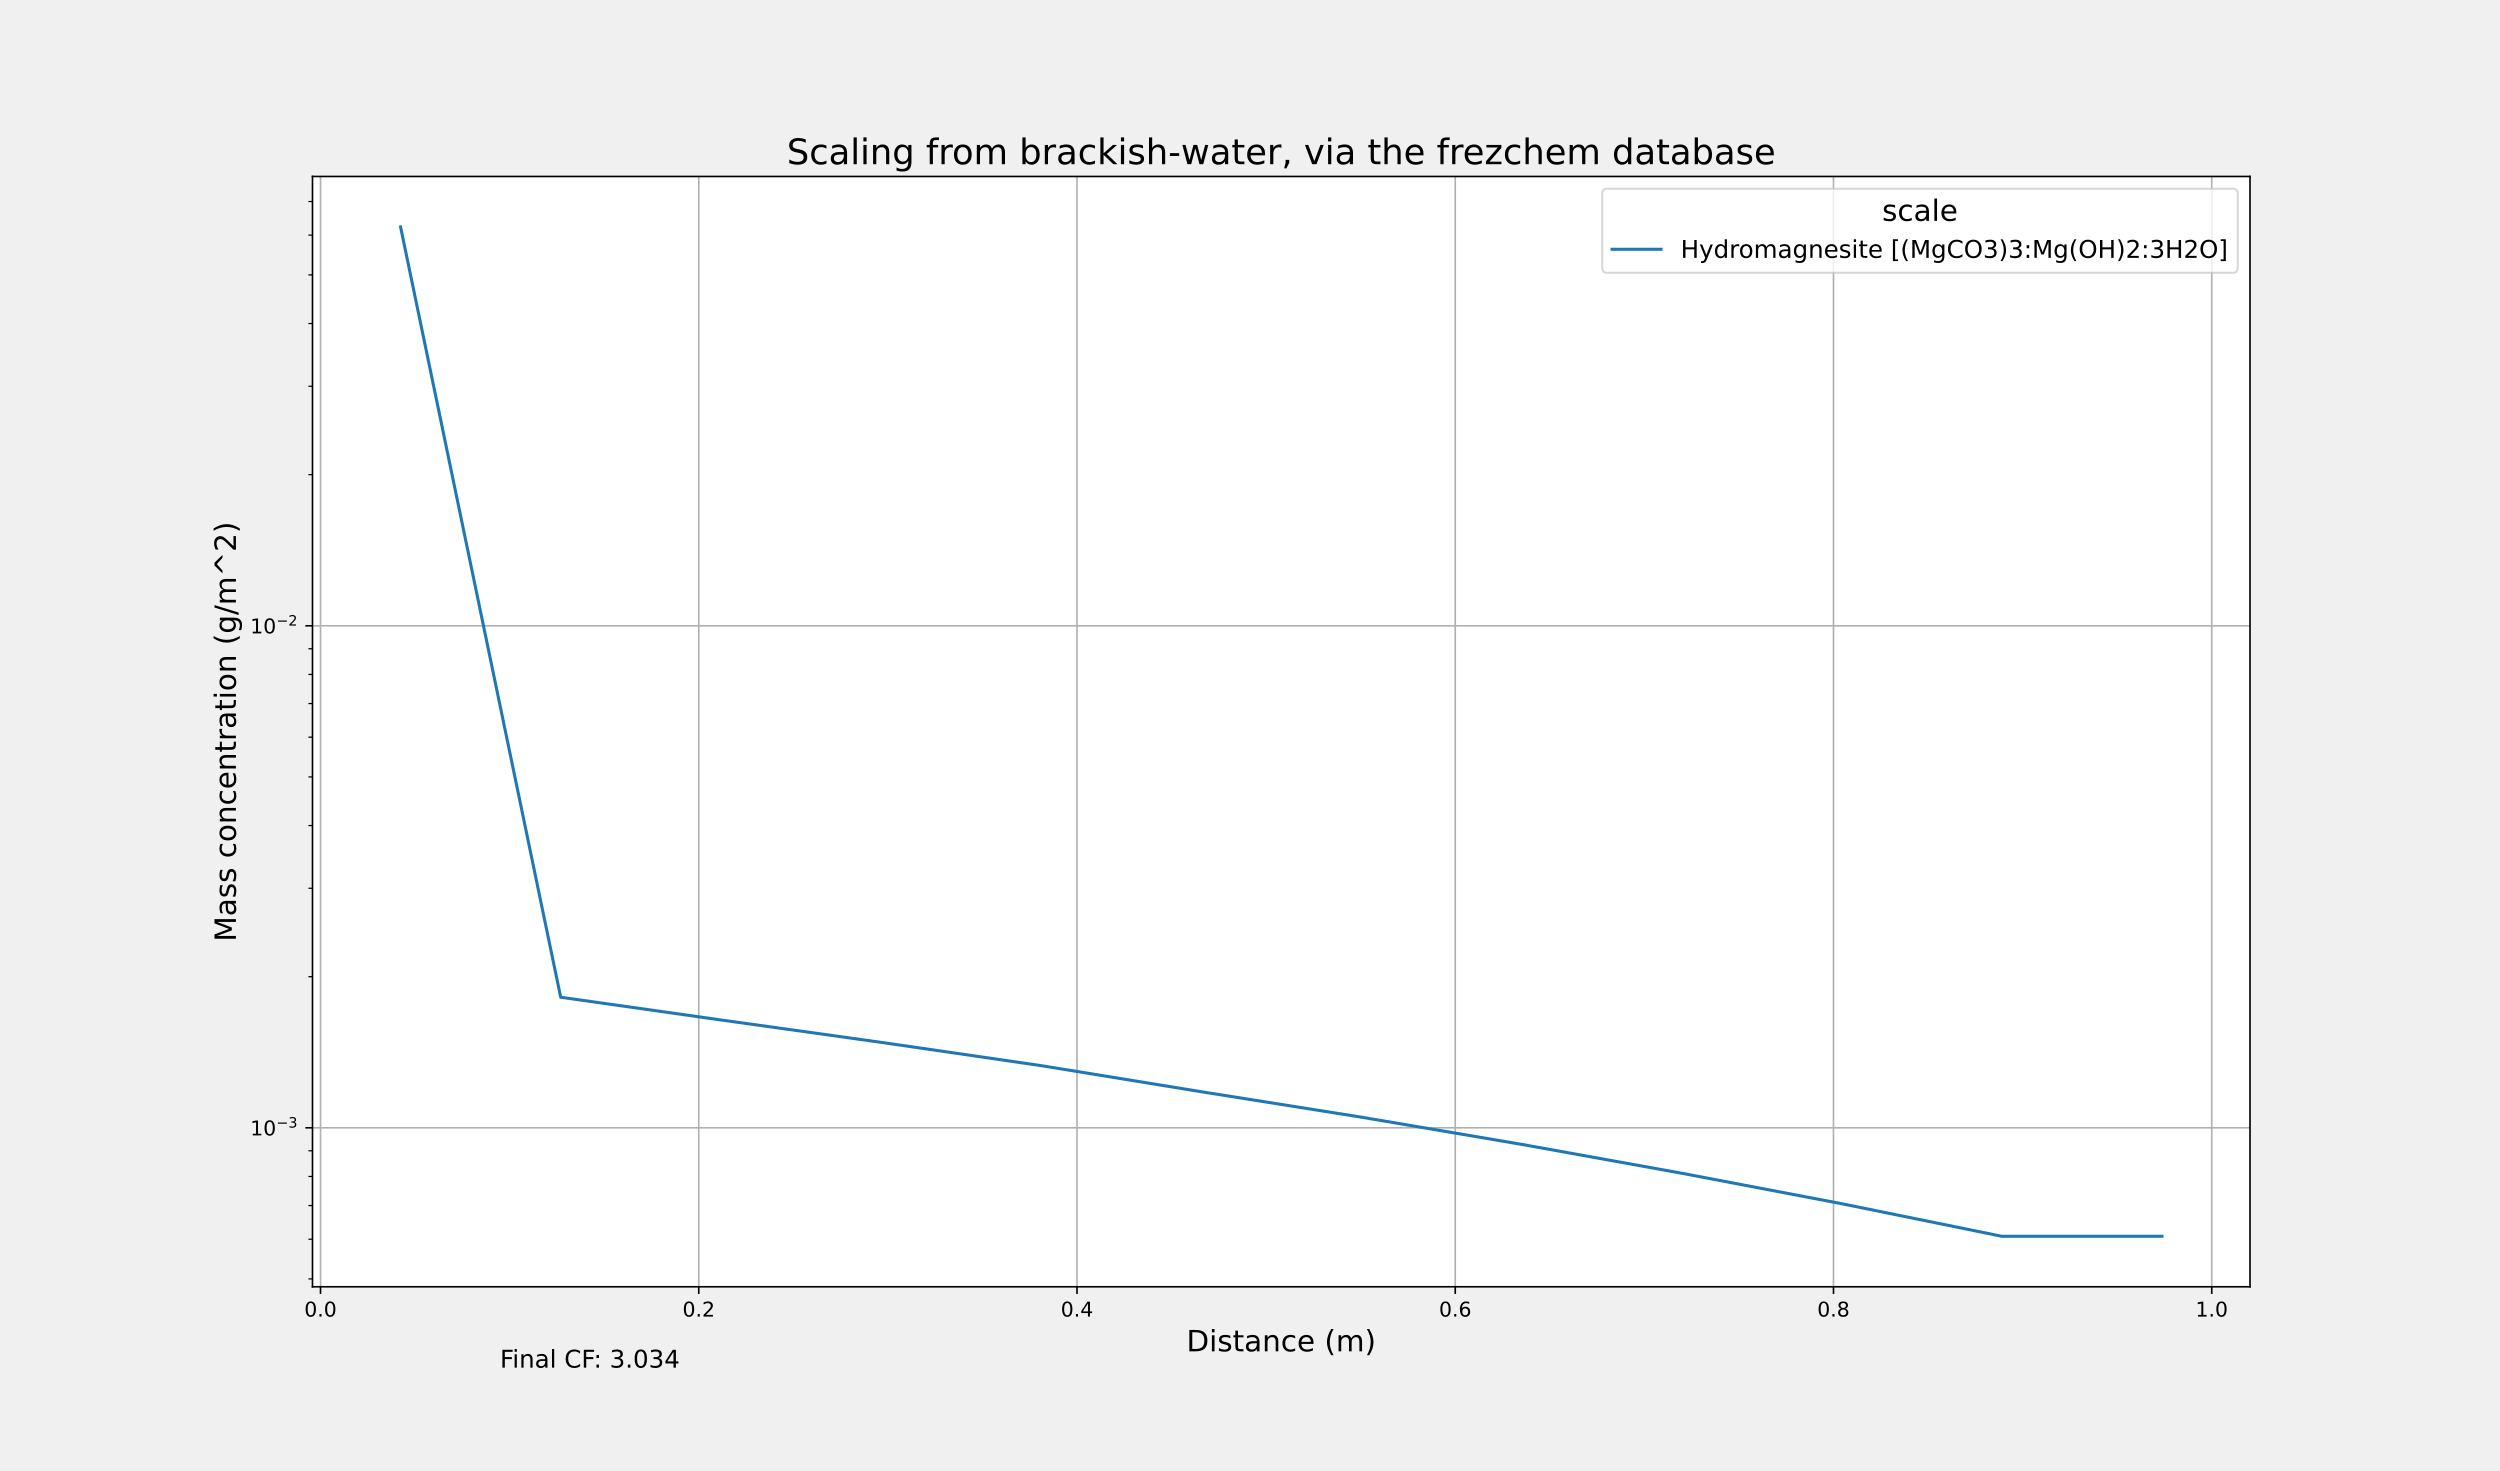
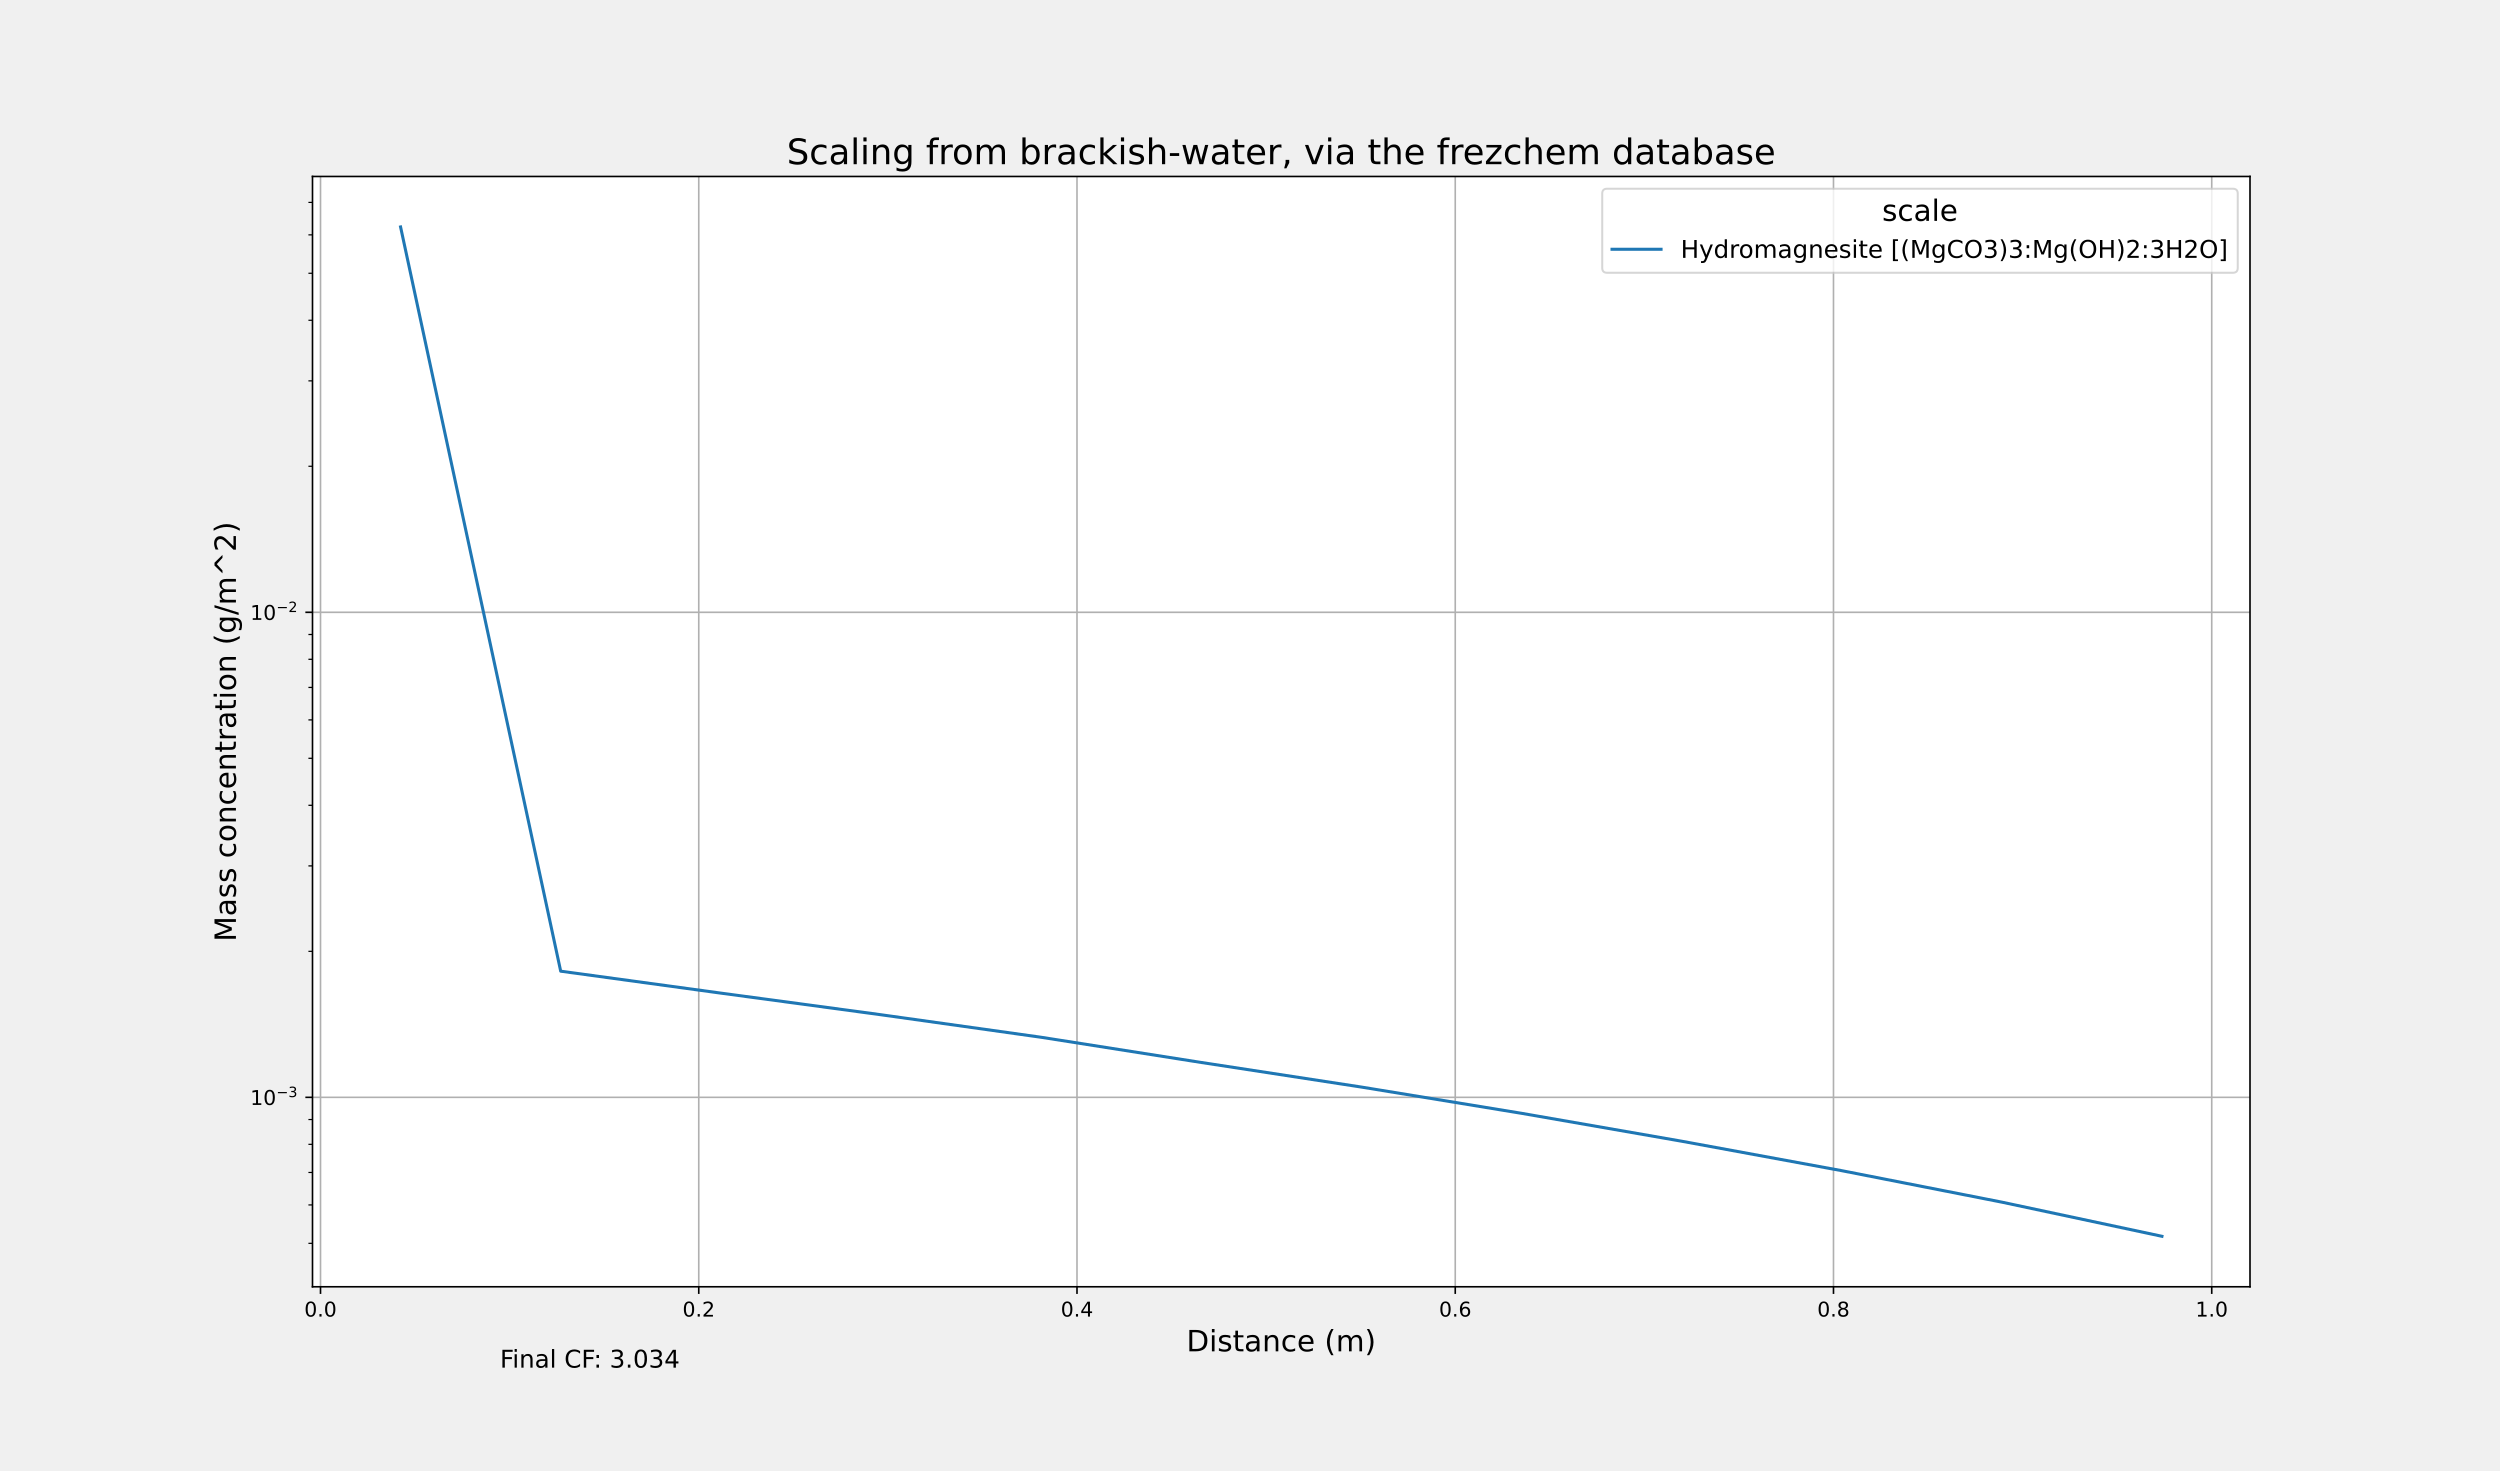
<svg xmlns="http://www.w3.org/2000/svg" xmlns:xlink="http://www.w3.org/1999/xlink" height="720pt" version="1.1" viewBox="0 0 1224 720" width="1224pt">
  <defs>
    <style type="text/css">*{stroke-linecap:butt;stroke-linejoin:round;}</style>
  </defs>
  <g id="figure_1">
    <g id="patch_1">
      <path d="M 0 720  L 1224 720  L 1224 0  L 0 0  z " style="fill:none;" />
    </g>
    <g id="axes_1">
      <g id="patch_2">
        <path d="M 153 630  L 1101.6 630  L 1101.6 86.4  L 153 86.4  z " style="fill:#ffffff;" />
      </g>
      <g id="matplotlib.axis_1">
        <g id="xtick_1">
          <g id="line2d_1">
-             <path clip-path="url(#p177a7ebe9f)" d="M 156.92 630  L 156.92 86.4  " style="fill:none;stroke:#b0b0b0;stroke-linecap:square;stroke-width:0.8;" />
+             <path clip-path="url(#p14df31e4be)" d="M 156.92 630  L 156.92 86.4  " style="fill:none;stroke:#b0b0b0;stroke-linecap:square;stroke-width:0.8;" />
          </g>
          <g id="line2d_2">
            <defs>
-               <path d="M 0 0  L 0 3.5  " id="m05c52db62f" style="stroke:#000000;stroke-width:0.8;" />
+               <path d="M 0 0  L 0 3.5  " id="m7c86298e07" style="stroke:#000000;stroke-width:0.8;" />
            </defs>
            <g>
-               <use style="stroke:#000000;stroke-width:0.8;" x="156.92" xlink:href="#m05c52db62f" y="630" />
+               <use style="stroke:#000000;stroke-width:0.8;" x="156.92" xlink:href="#m7c86298e07" y="630" />
            </g>
          </g>
          <g id="text_1">
            <g transform="translate(148.9683 644.5984)scale(0.1 -0.1)">
              <defs>
                <path d="M 2034 4250  Q 1547 4250 1301 3770  Q 1056 3291 1056 2328  Q 1056 1369 1301 889  Q 1547 409 2034 409  Q 2525 409 2770 889  Q 3016 1369 3016 2328  Q 3016 3291 2770 3770  Q 2525 4250 2034 4250  z M 2034 4750  Q 2819 4750 3233 4129  Q 3647 3509 3647 2328  Q 3647 1150 3233 529  Q 2819 -91 2034 -91  Q 1250 -91 836 529  Q 422 1150 422 2328  Q 422 3509 836 4129  Q 1250 4750 2034 4750  z " id="DejaVuSans-30" transform="scale(0.015625)" />
                <path d="M 684 794  L 1344 794  L 1344 0  L 684 0  L 684 794  z " id="DejaVuSans-2e" transform="scale(0.015625)" />
              </defs>
              <use xlink:href="#DejaVuSans-30" />
              <use x="63.623" xlink:href="#DejaVuSans-2e" />
              <use x="95.41" xlink:href="#DejaVuSans-30" />
            </g>
          </g>
        </g>
        <g id="xtick_2">
          <g id="line2d_3">
-             <path clip-path="url(#p177a7ebe9f)" d="M 342.109 630  L 342.109 86.4  " style="fill:none;stroke:#b0b0b0;stroke-linecap:square;stroke-width:0.8;" />
+             <path clip-path="url(#p14df31e4be)" d="M 342.109 630  L 342.109 86.4  " style="fill:none;stroke:#b0b0b0;stroke-linecap:square;stroke-width:0.8;" />
          </g>
          <g id="line2d_4">
            <g>
-               <use style="stroke:#000000;stroke-width:0.8;" x="342.109" xlink:href="#m05c52db62f" y="630" />
+               <use style="stroke:#000000;stroke-width:0.8;" x="342.109" xlink:href="#m7c86298e07" y="630" />
            </g>
          </g>
          <g id="text_2">
            <g transform="translate(334.1573 644.5984)scale(0.1 -0.1)">
              <defs>
                <path d="M 1228 531  L 3431 531  L 3431 0  L 469 0  L 469 531  Q 828 903 1448 1529  Q 2069 2156 2228 2338  Q 2531 2678 2651 2914  Q 2772 3150 2772 3378  Q 2772 3750 2511 3984  Q 2250 4219 1831 4219  Q 1534 4219 1204 4116  Q 875 4013 500 3803  L 500 4441  Q 881 4594 1212 4672  Q 1544 4750 1819 4750  Q 2544 4750 2975 4387  Q 3406 4025 3406 3419  Q 3406 3131 3298 2873  Q 3191 2616 2906 2266  Q 2828 2175 2409 1742  Q 1991 1309 1228 531  z " id="DejaVuSans-32" transform="scale(0.015625)" />
              </defs>
              <use xlink:href="#DejaVuSans-30" />
              <use x="63.623" xlink:href="#DejaVuSans-2e" />
              <use x="95.41" xlink:href="#DejaVuSans-32" />
            </g>
          </g>
        </g>
        <g id="xtick_3">
          <g id="line2d_5">
-             <path clip-path="url(#p177a7ebe9f)" d="M 527.298 630  L 527.298 86.4  " style="fill:none;stroke:#b0b0b0;stroke-linecap:square;stroke-width:0.8;" />
+             <path clip-path="url(#p14df31e4be)" d="M 527.298 630  L 527.298 86.4  " style="fill:none;stroke:#b0b0b0;stroke-linecap:square;stroke-width:0.8;" />
          </g>
          <g id="line2d_6">
            <g>
-               <use style="stroke:#000000;stroke-width:0.8;" x="527.298" xlink:href="#m05c52db62f" y="630" />
+               <use style="stroke:#000000;stroke-width:0.8;" x="527.298" xlink:href="#m7c86298e07" y="630" />
            </g>
          </g>
          <g id="text_3">
            <g transform="translate(519.3464 644.5984)scale(0.1 -0.1)">
              <defs>
                <path d="M 2419 4116  L 825 1625  L 2419 1625  L 2419 4116  z M 2253 4666  L 3047 4666  L 3047 1625  L 3713 1625  L 3713 1100  L 3047 1100  L 3047 0  L 2419 0  L 2419 1100  L 313 1100  L 313 1709  L 2253 4666  z " id="DejaVuSans-34" transform="scale(0.015625)" />
              </defs>
              <use xlink:href="#DejaVuSans-30" />
              <use x="63.623" xlink:href="#DejaVuSans-2e" />
              <use x="95.41" xlink:href="#DejaVuSans-34" />
            </g>
          </g>
        </g>
        <g id="xtick_4">
          <g id="line2d_7">
-             <path clip-path="url(#p177a7ebe9f)" d="M 712.487 630  L 712.487 86.4  " style="fill:none;stroke:#b0b0b0;stroke-linecap:square;stroke-width:0.8;" />
+             <path clip-path="url(#p14df31e4be)" d="M 712.487 630  L 712.487 86.4  " style="fill:none;stroke:#b0b0b0;stroke-linecap:square;stroke-width:0.8;" />
          </g>
          <g id="line2d_8">
            <g>
-               <use style="stroke:#000000;stroke-width:0.8;" x="712.487" xlink:href="#m05c52db62f" y="630" />
+               <use style="stroke:#000000;stroke-width:0.8;" x="712.487" xlink:href="#m7c86298e07" y="630" />
            </g>
          </g>
          <g id="text_4">
            <g transform="translate(704.5354 644.5984)scale(0.1 -0.1)">
              <defs>
                <path d="M 2113 2584  Q 1688 2584 1439 2293  Q 1191 2003 1191 1497  Q 1191 994 1439 701  Q 1688 409 2113 409  Q 2538 409 2786 701  Q 3034 994 3034 1497  Q 3034 2003 2786 2293  Q 2538 2584 2113 2584  z M 3366 4563  L 3366 3988  Q 3128 4100 2886 4159  Q 2644 4219 2406 4219  Q 1781 4219 1451 3797  Q 1122 3375 1075 2522  Q 1259 2794 1537 2939  Q 1816 3084 2150 3084  Q 2853 3084 3261 2657  Q 3669 2231 3669 1497  Q 3669 778 3244 343  Q 2819 -91 2113 -91  Q 1303 -91 875 529  Q 447 1150 447 2328  Q 447 3434 972 4092  Q 1497 4750 2381 4750  Q 2619 4750 2861 4703  Q 3103 4656 3366 4563  z " id="DejaVuSans-36" transform="scale(0.015625)" />
              </defs>
              <use xlink:href="#DejaVuSans-30" />
              <use x="63.623" xlink:href="#DejaVuSans-2e" />
              <use x="95.41" xlink:href="#DejaVuSans-36" />
            </g>
          </g>
        </g>
        <g id="xtick_5">
          <g id="line2d_9">
-             <path clip-path="url(#p177a7ebe9f)" d="M 897.676 630  L 897.676 86.4  " style="fill:none;stroke:#b0b0b0;stroke-linecap:square;stroke-width:0.8;" />
+             <path clip-path="url(#p14df31e4be)" d="M 897.676 630  L 897.676 86.4  " style="fill:none;stroke:#b0b0b0;stroke-linecap:square;stroke-width:0.8;" />
          </g>
          <g id="line2d_10">
            <g>
-               <use style="stroke:#000000;stroke-width:0.8;" x="897.676" xlink:href="#m05c52db62f" y="630" />
+               <use style="stroke:#000000;stroke-width:0.8;" x="897.676" xlink:href="#m7c86298e07" y="630" />
            </g>
          </g>
          <g id="text_5">
            <g transform="translate(889.7244 644.5984)scale(0.1 -0.1)">
              <defs>
                <path d="M 2034 2216  Q 1584 2216 1326 1975  Q 1069 1734 1069 1313  Q 1069 891 1326 650  Q 1584 409 2034 409  Q 2484 409 2743 651  Q 3003 894 3003 1313  Q 3003 1734 2745 1975  Q 2488 2216 2034 2216  z M 1403 2484  Q 997 2584 770 2862  Q 544 3141 544 3541  Q 544 4100 942 4425  Q 1341 4750 2034 4750  Q 2731 4750 3128 4425  Q 3525 4100 3525 3541  Q 3525 3141 3298 2862  Q 3072 2584 2669 2484  Q 3125 2378 3379 2068  Q 3634 1759 3634 1313  Q 3634 634 3220 271  Q 2806 -91 2034 -91  Q 1263 -91 848 271  Q 434 634 434 1313  Q 434 1759 690 2068  Q 947 2378 1403 2484  z M 1172 3481  Q 1172 3119 1398 2916  Q 1625 2713 2034 2713  Q 2441 2713 2670 2916  Q 2900 3119 2900 3481  Q 2900 3844 2670 4047  Q 2441 4250 2034 4250  Q 1625 4250 1398 4047  Q 1172 3844 1172 3481  z " id="DejaVuSans-38" transform="scale(0.015625)" />
              </defs>
              <use xlink:href="#DejaVuSans-30" />
              <use x="63.623" xlink:href="#DejaVuSans-2e" />
              <use x="95.41" xlink:href="#DejaVuSans-38" />
            </g>
          </g>
        </g>
        <g id="xtick_6">
          <g id="line2d_11">
-             <path clip-path="url(#p177a7ebe9f)" d="M 1082.865 630  L 1082.865 86.4  " style="fill:none;stroke:#b0b0b0;stroke-linecap:square;stroke-width:0.8;" />
+             <path clip-path="url(#p14df31e4be)" d="M 1082.865 630  L 1082.865 86.4  " style="fill:none;stroke:#b0b0b0;stroke-linecap:square;stroke-width:0.8;" />
          </g>
          <g id="line2d_12">
            <g>
-               <use style="stroke:#000000;stroke-width:0.8;" x="1082.865" xlink:href="#m05c52db62f" y="630" />
+               <use style="stroke:#000000;stroke-width:0.8;" x="1082.865" xlink:href="#m7c86298e07" y="630" />
            </g>
          </g>
          <g id="text_6">
            <g transform="translate(1074.913 644.5984)scale(0.1 -0.1)">
              <defs>
                <path d="M 794 531  L 1825 531  L 1825 4091  L 703 3866  L 703 4441  L 1819 4666  L 2450 4666  L 2450 531  L 3481 531  L 3481 0  L 794 0  L 794 531  z " id="DejaVuSans-31" transform="scale(0.015625)" />
              </defs>
              <use xlink:href="#DejaVuSans-31" />
              <use x="63.623" xlink:href="#DejaVuSans-2e" />
              <use x="95.41" xlink:href="#DejaVuSans-30" />
            </g>
          </g>
        </g>
        <g id="text_7">
          <g transform="translate(580.8982 661.6199)scale(0.144 -0.144)">
            <defs>
              <path d="M 1259 4147  L 1259 519  L 2022 519  Q 2988 519 3436 956  Q 3884 1394 3884 2338  Q 3884 3275 3436 3711  Q 2988 4147 2022 4147  L 1259 4147  z M 628 4666  L 1925 4666  Q 3281 4666 3915 4102  Q 4550 3538 4550 2338  Q 4550 1131 3912 565  Q 3275 0 1925 0  L 628 0  L 628 4666  z " id="DejaVuSans-44" transform="scale(0.015625)" />
              <path d="M 603 3500  L 1178 3500  L 1178 0  L 603 0  L 603 3500  z M 603 4863  L 1178 4863  L 1178 4134  L 603 4134  L 603 4863  z " id="DejaVuSans-69" transform="scale(0.015625)" />
              <path d="M 2834 3397  L 2834 2853  Q 2591 2978 2328 3040  Q 2066 3103 1784 3103  Q 1356 3103 1142 2972  Q 928 2841 928 2578  Q 928 2378 1081 2264  Q 1234 2150 1697 2047  L 1894 2003  Q 2506 1872 2764 1633  Q 3022 1394 3022 966  Q 3022 478 2636 193  Q 2250 -91 1575 -91  Q 1294 -91 989 -36  Q 684 19 347 128  L 347 722  Q 666 556 975 473  Q 1284 391 1588 391  Q 1994 391 2212 530  Q 2431 669 2431 922  Q 2431 1156 2273 1281  Q 2116 1406 1581 1522  L 1381 1569  Q 847 1681 609 1914  Q 372 2147 372 2553  Q 372 3047 722 3315  Q 1072 3584 1716 3584  Q 2034 3584 2315 3537  Q 2597 3491 2834 3397  z " id="DejaVuSans-73" transform="scale(0.015625)" />
              <path d="M 1172 4494  L 1172 3500  L 2356 3500  L 2356 3053  L 1172 3053  L 1172 1153  Q 1172 725 1289 603  Q 1406 481 1766 481  L 2356 481  L 2356 0  L 1766 0  Q 1100 0 847 248  Q 594 497 594 1153  L 594 3053  L 172 3053  L 172 3500  L 594 3500  L 594 4494  L 1172 4494  z " id="DejaVuSans-74" transform="scale(0.015625)" />
              <path d="M 2194 1759  Q 1497 1759 1228 1600  Q 959 1441 959 1056  Q 959 750 1161 570  Q 1363 391 1709 391  Q 2188 391 2477 730  Q 2766 1069 2766 1631  L 2766 1759  L 2194 1759  z M 3341 1997  L 3341 0  L 2766 0  L 2766 531  Q 2569 213 2275 61  Q 1981 -91 1556 -91  Q 1019 -91 701 211  Q 384 513 384 1019  Q 384 1609 779 1909  Q 1175 2209 1959 2209  L 2766 2209  L 2766 2266  Q 2766 2663 2505 2880  Q 2244 3097 1772 3097  Q 1472 3097 1187 3025  Q 903 2953 641 2809  L 641 3341  Q 956 3463 1253 3523  Q 1550 3584 1831 3584  Q 2591 3584 2966 3190  Q 3341 2797 3341 1997  z " id="DejaVuSans-61" transform="scale(0.015625)" />
              <path d="M 3513 2113  L 3513 0  L 2938 0  L 2938 2094  Q 2938 2591 2744 2837  Q 2550 3084 2163 3084  Q 1697 3084 1428 2787  Q 1159 2491 1159 1978  L 1159 0  L 581 0  L 581 3500  L 1159 3500  L 1159 2956  Q 1366 3272 1645 3428  Q 1925 3584 2291 3584  Q 2894 3584 3203 3211  Q 3513 2838 3513 2113  z " id="DejaVuSans-6e" transform="scale(0.015625)" />
              <path d="M 3122 3366  L 3122 2828  Q 2878 2963 2633 3030  Q 2388 3097 2138 3097  Q 1578 3097 1268 2742  Q 959 2388 959 1747  Q 959 1106 1268 751  Q 1578 397 2138 397  Q 2388 397 2633 464  Q 2878 531 3122 666  L 3122 134  Q 2881 22 2623 -34  Q 2366 -91 2075 -91  Q 1284 -91 818 406  Q 353 903 353 1747  Q 353 2603 823 3093  Q 1294 3584 2113 3584  Q 2378 3584 2631 3529  Q 2884 3475 3122 3366  z " id="DejaVuSans-63" transform="scale(0.015625)" />
              <path d="M 3597 1894  L 3597 1613  L 953 1613  Q 991 1019 1311 708  Q 1631 397 2203 397  Q 2534 397 2845 478  Q 3156 559 3463 722  L 3463 178  Q 3153 47 2828 -22  Q 2503 -91 2169 -91  Q 1331 -91 842 396  Q 353 884 353 1716  Q 353 2575 817 3079  Q 1281 3584 2069 3584  Q 2775 3584 3186 3129  Q 3597 2675 3597 1894  z M 3022 2063  Q 3016 2534 2758 2815  Q 2500 3097 2075 3097  Q 1594 3097 1305 2825  Q 1016 2553 972 2059  L 3022 2063  z " id="DejaVuSans-65" transform="scale(0.015625)" />
              <path id="DejaVuSans-20" transform="scale(0.015625)" />
              <path d="M 1984 4856  Q 1566 4138 1362 3434  Q 1159 2731 1159 2009  Q 1159 1288 1364 580  Q 1569 -128 1984 -844  L 1484 -844  Q 1016 -109 783 600  Q 550 1309 550 2009  Q 550 2706 781 3412  Q 1013 4119 1484 4856  L 1984 4856  z " id="DejaVuSans-28" transform="scale(0.015625)" />
              <path d="M 3328 2828  Q 3544 3216 3844 3400  Q 4144 3584 4550 3584  Q 5097 3584 5394 3201  Q 5691 2819 5691 2113  L 5691 0  L 5113 0  L 5113 2094  Q 5113 2597 4934 2840  Q 4756 3084 4391 3084  Q 3944 3084 3684 2787  Q 3425 2491 3425 1978  L 3425 0  L 2847 0  L 2847 2094  Q 2847 2600 2669 2842  Q 2491 3084 2119 3084  Q 1678 3084 1418 2786  Q 1159 2488 1159 1978  L 1159 0  L 581 0  L 581 3500  L 1159 3500  L 1159 2956  Q 1356 3278 1631 3431  Q 1906 3584 2284 3584  Q 2666 3584 2933 3390  Q 3200 3197 3328 2828  z " id="DejaVuSans-6d" transform="scale(0.015625)" />
              <path d="M 513 4856  L 1013 4856  Q 1481 4119 1714 3412  Q 1947 2706 1947 2009  Q 1947 1309 1714 600  Q 1481 -109 1013 -844  L 513 -844  Q 928 -128 1133 580  Q 1338 1288 1338 2009  Q 1338 2731 1133 3434  Q 928 4138 513 4856  z " id="DejaVuSans-29" transform="scale(0.015625)" />
            </defs>
            <use xlink:href="#DejaVuSans-44" />
            <use x="77.002" xlink:href="#DejaVuSans-69" />
            <use x="104.785" xlink:href="#DejaVuSans-73" />
            <use x="156.885" xlink:href="#DejaVuSans-74" />
            <use x="196.094" xlink:href="#DejaVuSans-61" />
            <use x="257.373" xlink:href="#DejaVuSans-6e" />
            <use x="320.752" xlink:href="#DejaVuSans-63" />
            <use x="375.732" xlink:href="#DejaVuSans-65" />
            <use x="437.256" xlink:href="#DejaVuSans-20" />
            <use x="469.043" xlink:href="#DejaVuSans-28" />
            <use x="508.057" xlink:href="#DejaVuSans-6d" />
            <use x="605.469" xlink:href="#DejaVuSans-29" />
          </g>
        </g>
      </g>
      <g id="matplotlib.axis_2">
        <g id="ytick_1">
          <g id="line2d_13">
-             <path clip-path="url(#p177a7ebe9f)" d="M 153 552.177  L 1101.6 552.177  " style="fill:none;stroke:#b0b0b0;stroke-linecap:square;stroke-width:0.8;" />
+             <path clip-path="url(#p14df31e4be)" d="M 153 537.252  L 1101.6 537.252  " style="fill:none;stroke:#b0b0b0;stroke-linecap:square;stroke-width:0.8;" />
          </g>
          <g id="line2d_14">
            <defs>
-               <path d="M 0 0  L -3.5 0  " id="m596a1adedd" style="stroke:#000000;stroke-width:0.8;" />
+               <path d="M 0 0  L -3.5 0  " id="m2df5aa1099" style="stroke:#000000;stroke-width:0.8;" />
            </defs>
            <g>
-               <use style="stroke:#000000;stroke-width:0.8;" x="153" xlink:href="#m596a1adedd" y="552.177" />
+               <use style="stroke:#000000;stroke-width:0.8;" x="153" xlink:href="#m2df5aa1099" y="537.252" />
            </g>
          </g>
          <g id="text_8">
-             <g transform="translate(122.5 555.9758)scale(0.1 -0.1)">
+             <g transform="translate(122.5 541.0517)scale(0.1 -0.1)">
              <defs>
                <path d="M 678 2272  L 4684 2272  L 4684 1741  L 678 1741  L 678 2272  z " id="DejaVuSans-2212" transform="scale(0.015625)" />
                <path d="M 2597 2516  Q 3050 2419 3304 2112  Q 3559 1806 3559 1356  Q 3559 666 3084 287  Q 2609 -91 1734 -91  Q 1441 -91 1130 -33  Q 819 25 488 141  L 488 750  Q 750 597 1062 519  Q 1375 441 1716 441  Q 2309 441 2620 675  Q 2931 909 2931 1356  Q 2931 1769 2642 2001  Q 2353 2234 1838 2234  L 1294 2234  L 1294 2753  L 1863 2753  Q 2328 2753 2575 2939  Q 2822 3125 2822 3475  Q 2822 3834 2567 4026  Q 2313 4219 1838 4219  Q 1578 4219 1281 4162  Q 984 4106 628 3988  L 628 4550  Q 988 4650 1302 4700  Q 1616 4750 1894 4750  Q 2613 4750 3031 4423  Q 3450 4097 3450 3541  Q 3450 3153 3228 2886  Q 3006 2619 2597 2516  z " id="DejaVuSans-33" transform="scale(0.015625)" />
              </defs>
              <use transform="translate(0 0.765625)" xlink:href="#DejaVuSans-31" />
              <use transform="translate(63.62305 0.765625)" xlink:href="#DejaVuSans-30" />
              <use transform="translate(128.2031 39.04688)scale(0.7)" xlink:href="#DejaVuSans-2212" />
              <use transform="translate(186.8555 39.04688)scale(0.7)" xlink:href="#DejaVuSans-33" />
            </g>
          </g>
        </g>
        <g id="ytick_2">
          <g id="line2d_15">
-             <path clip-path="url(#p177a7ebe9f)" d="M 153 306.386  L 1101.6 306.386  " style="fill:none;stroke:#b0b0b0;stroke-linecap:square;stroke-width:0.8;" />
+             <path clip-path="url(#p14df31e4be)" d="M 153 299.779  L 1101.6 299.779  " style="fill:none;stroke:#b0b0b0;stroke-linecap:square;stroke-width:0.8;" />
          </g>
          <g id="line2d_16">
            <g>
-               <use style="stroke:#000000;stroke-width:0.8;" x="153" xlink:href="#m596a1adedd" y="306.386" />
+               <use style="stroke:#000000;stroke-width:0.8;" x="153" xlink:href="#m2df5aa1099" y="299.779" />
            </g>
          </g>
          <g id="text_9">
-             <g transform="translate(122.5 310.1856)scale(0.1 -0.1)">
+             <g transform="translate(122.5 303.5782)scale(0.1 -0.1)">
              <use transform="translate(0 0.765625)" xlink:href="#DejaVuSans-31" />
              <use transform="translate(63.62305 0.765625)" xlink:href="#DejaVuSans-30" />
              <use transform="translate(128.2031 39.04688)scale(0.7)" xlink:href="#DejaVuSans-2212" />
              <use transform="translate(186.8555 39.04688)scale(0.7)" xlink:href="#DejaVuSans-32" />
            </g>
          </g>
        </g>
        <g id="ytick_3">
          <g id="line2d_17">
            <defs>
-               <path d="M 0 0  L -2 0  " id="m286c078346" style="stroke:#000000;stroke-width:0.6;" />
+               <path d="M 0 0  L -2 0  " id="mf0460e6088" style="stroke:#000000;stroke-width:0.6;" />
            </defs>
            <g>
-               <use style="stroke:#000000;stroke-width:0.6;" x="153" xlink:href="#m286c078346" y="626.167" />
+               <use style="stroke:#000000;stroke-width:0.6;" x="153" xlink:href="#mf0460e6088" y="608.739" />
            </g>
          </g>
        </g>
        <g id="ytick_4">
          <g id="line2d_18">
            <g>
-               <use style="stroke:#000000;stroke-width:0.6;" x="153" xlink:href="#m286c078346" y="606.705" />
+               <use style="stroke:#000000;stroke-width:0.6;" x="153" xlink:href="#mf0460e6088" y="589.936" />
            </g>
          </g>
        </g>
        <g id="ytick_5">
          <g id="line2d_19">
            <g>
-               <use style="stroke:#000000;stroke-width:0.6;" x="153" xlink:href="#m286c078346" y="590.25" />
+               <use style="stroke:#000000;stroke-width:0.6;" x="153" xlink:href="#mf0460e6088" y="574.038" />
            </g>
          </g>
        </g>
        <g id="ytick_6">
          <g id="line2d_20">
            <g>
-               <use style="stroke:#000000;stroke-width:0.6;" x="153" xlink:href="#m286c078346" y="575.996" />
+               <use style="stroke:#000000;stroke-width:0.6;" x="153" xlink:href="#mf0460e6088" y="560.266" />
            </g>
          </g>
        </g>
        <g id="ytick_7">
          <g id="line2d_21">
            <g>
-               <use style="stroke:#000000;stroke-width:0.6;" x="153" xlink:href="#m286c078346" y="563.423" />
+               <use style="stroke:#000000;stroke-width:0.6;" x="153" xlink:href="#mf0460e6088" y="548.119" />
            </g>
          </g>
        </g>
        <g id="ytick_8">
          <g id="line2d_22">
            <g>
-               <use style="stroke:#000000;stroke-width:0.6;" x="153" xlink:href="#m286c078346" y="478.186" />
+               <use style="stroke:#000000;stroke-width:0.6;" x="153" xlink:href="#mf0460e6088" y="465.766" />
            </g>
          </g>
        </g>
        <g id="ytick_9">
          <g id="line2d_23">
            <g>
-               <use style="stroke:#000000;stroke-width:0.6;" x="153" xlink:href="#m286c078346" y="434.905" />
+               <use style="stroke:#000000;stroke-width:0.6;" x="153" xlink:href="#mf0460e6088" y="423.949" />
            </g>
          </g>
        </g>
        <g id="ytick_10">
          <g id="line2d_24">
            <g>
-               <use style="stroke:#000000;stroke-width:0.6;" x="153" xlink:href="#m286c078346" y="404.196" />
+               <use style="stroke:#000000;stroke-width:0.6;" x="153" xlink:href="#mf0460e6088" y="394.279" />
            </g>
          </g>
        </g>
        <g id="ytick_11">
          <g id="line2d_25">
            <g>
-               <use style="stroke:#000000;stroke-width:0.6;" x="153" xlink:href="#m286c078346" y="380.377" />
+               <use style="stroke:#000000;stroke-width:0.6;" x="153" xlink:href="#mf0460e6088" y="371.266" />
            </g>
          </g>
        </g>
        <g id="ytick_12">
          <g id="line2d_26">
            <g>
-               <use style="stroke:#000000;stroke-width:0.6;" x="153" xlink:href="#m286c078346" y="360.915" />
+               <use style="stroke:#000000;stroke-width:0.6;" x="153" xlink:href="#mf0460e6088" y="352.462" />
            </g>
          </g>
        </g>
        <g id="ytick_13">
          <g id="line2d_27">
            <g>
-               <use style="stroke:#000000;stroke-width:0.6;" x="153" xlink:href="#m286c078346" y="344.46" />
+               <use style="stroke:#000000;stroke-width:0.6;" x="153" xlink:href="#mf0460e6088" y="336.564" />
            </g>
          </g>
        </g>
        <g id="ytick_14">
          <g id="line2d_28">
            <g>
-               <use style="stroke:#000000;stroke-width:0.6;" x="153" xlink:href="#m286c078346" y="330.206" />
+               <use style="stroke:#000000;stroke-width:0.6;" x="153" xlink:href="#mf0460e6088" y="322.793" />
            </g>
          </g>
        </g>
        <g id="ytick_15">
          <g id="line2d_29">
            <g>
-               <use style="stroke:#000000;stroke-width:0.6;" x="153" xlink:href="#m286c078346" y="317.633" />
+               <use style="stroke:#000000;stroke-width:0.6;" x="153" xlink:href="#mf0460e6088" y="310.645" />
            </g>
          </g>
        </g>
        <g id="ytick_16">
          <g id="line2d_30">
            <g>
-               <use style="stroke:#000000;stroke-width:0.6;" x="153" xlink:href="#m286c078346" y="232.396" />
+               <use style="stroke:#000000;stroke-width:0.6;" x="153" xlink:href="#mf0460e6088" y="228.292" />
            </g>
          </g>
        </g>
        <g id="ytick_17">
          <g id="line2d_31">
            <g>
-               <use style="stroke:#000000;stroke-width:0.6;" x="153" xlink:href="#m286c078346" y="189.115" />
+               <use style="stroke:#000000;stroke-width:0.6;" x="153" xlink:href="#mf0460e6088" y="186.475" />
            </g>
          </g>
        </g>
        <g id="ytick_18">
          <g id="line2d_32">
            <g>
-               <use style="stroke:#000000;stroke-width:0.6;" x="153" xlink:href="#m286c078346" y="158.406" />
+               <use style="stroke:#000000;stroke-width:0.6;" x="153" xlink:href="#mf0460e6088" y="156.806" />
            </g>
          </g>
        </g>
        <g id="ytick_19">
          <g id="line2d_33">
            <g>
-               <use style="stroke:#000000;stroke-width:0.6;" x="153" xlink:href="#m286c078346" y="134.586" />
+               <use style="stroke:#000000;stroke-width:0.6;" x="153" xlink:href="#mf0460e6088" y="133.792" />
            </g>
          </g>
        </g>
        <g id="ytick_20">
          <g id="line2d_34">
            <g>
-               <use style="stroke:#000000;stroke-width:0.6;" x="153" xlink:href="#m286c078346" y="115.125" />
+               <use style="stroke:#000000;stroke-width:0.6;" x="153" xlink:href="#mf0460e6088" y="114.989" />
            </g>
          </g>
        </g>
        <g id="ytick_21">
          <g id="line2d_35">
            <g>
-               <use style="stroke:#000000;stroke-width:0.6;" x="153" xlink:href="#m286c078346" y="98.67" />
+               <use style="stroke:#000000;stroke-width:0.6;" x="153" xlink:href="#mf0460e6088" y="99.091" />
            </g>
          </g>
        </g>
        <g id="text_10">
          <g transform="translate(115.5053 461.0104)rotate(-90)scale(0.144 -0.144)">
            <defs>
              <path d="M 628 4666  L 1569 4666  L 2759 1491  L 3956 4666  L 4897 4666  L 4897 0  L 4281 0  L 4281 4097  L 3078 897  L 2444 897  L 1241 4097  L 1241 0  L 628 0  L 628 4666  z " id="DejaVuSans-4d" transform="scale(0.015625)" />
              <path d="M 1959 3097  Q 1497 3097 1228 2736  Q 959 2375 959 1747  Q 959 1119 1226 758  Q 1494 397 1959 397  Q 2419 397 2687 759  Q 2956 1122 2956 1747  Q 2956 2369 2687 2733  Q 2419 3097 1959 3097  z M 1959 3584  Q 2709 3584 3137 3096  Q 3566 2609 3566 1747  Q 3566 888 3137 398  Q 2709 -91 1959 -91  Q 1206 -91 779 398  Q 353 888 353 1747  Q 353 2609 779 3096  Q 1206 3584 1959 3584  z " id="DejaVuSans-6f" transform="scale(0.015625)" />
              <path d="M 2631 2963  Q 2534 3019 2420 3045  Q 2306 3072 2169 3072  Q 1681 3072 1420 2755  Q 1159 2438 1159 1844  L 1159 0  L 581 0  L 581 3500  L 1159 3500  L 1159 2956  Q 1341 3275 1631 3429  Q 1922 3584 2338 3584  Q 2397 3584 2469 3576  Q 2541 3569 2628 3553  L 2631 2963  z " id="DejaVuSans-72" transform="scale(0.015625)" />
              <path d="M 2906 1791  Q 2906 2416 2648 2759  Q 2391 3103 1925 3103  Q 1463 3103 1205 2759  Q 947 2416 947 1791  Q 947 1169 1205 825  Q 1463 481 1925 481  Q 2391 481 2648 825  Q 2906 1169 2906 1791  z M 3481 434  Q 3481 -459 3084 -895  Q 2688 -1331 1869 -1331  Q 1566 -1331 1297 -1286  Q 1028 -1241 775 -1147  L 775 -588  Q 1028 -725 1275 -790  Q 1522 -856 1778 -856  Q 2344 -856 2625 -561  Q 2906 -266 2906 331  L 2906 616  Q 2728 306 2450 153  Q 2172 0 1784 0  Q 1141 0 747 490  Q 353 981 353 1791  Q 353 2603 747 3093  Q 1141 3584 1784 3584  Q 2172 3584 2450 3431  Q 2728 3278 2906 2969  L 2906 3500  L 3481 3500  L 3481 434  z " id="DejaVuSans-67" transform="scale(0.015625)" />
              <path d="M 1625 4666  L 2156 4666  L 531 -594  L 0 -594  L 1625 4666  z " id="DejaVuSans-2f" transform="scale(0.015625)" />
              <path d="M 2988 4666  L 4684 2925  L 4056 2925  L 2681 4159  L 1306 2925  L 678 2925  L 2375 4666  L 2988 4666  z " id="DejaVuSans-5e" transform="scale(0.015625)" />
            </defs>
            <use xlink:href="#DejaVuSans-4d" />
            <use x="86.279" xlink:href="#DejaVuSans-61" />
            <use x="147.559" xlink:href="#DejaVuSans-73" />
            <use x="199.658" xlink:href="#DejaVuSans-73" />
            <use x="251.758" xlink:href="#DejaVuSans-20" />
            <use x="283.545" xlink:href="#DejaVuSans-63" />
            <use x="338.525" xlink:href="#DejaVuSans-6f" />
            <use x="399.707" xlink:href="#DejaVuSans-6e" />
            <use x="463.086" xlink:href="#DejaVuSans-63" />
            <use x="518.066" xlink:href="#DejaVuSans-65" />
            <use x="579.59" xlink:href="#DejaVuSans-6e" />
            <use x="642.969" xlink:href="#DejaVuSans-74" />
            <use x="682.178" xlink:href="#DejaVuSans-72" />
            <use x="723.291" xlink:href="#DejaVuSans-61" />
            <use x="784.57" xlink:href="#DejaVuSans-74" />
            <use x="823.779" xlink:href="#DejaVuSans-69" />
            <use x="851.562" xlink:href="#DejaVuSans-6f" />
            <use x="912.744" xlink:href="#DejaVuSans-6e" />
            <use x="976.123" xlink:href="#DejaVuSans-20" />
            <use x="1007.91" xlink:href="#DejaVuSans-28" />
            <use x="1046.924" xlink:href="#DejaVuSans-67" />
            <use x="1110.4" xlink:href="#DejaVuSans-2f" />
            <use x="1144.092" xlink:href="#DejaVuSans-6d" />
            <use x="1241.504" xlink:href="#DejaVuSans-5e" />
            <use x="1325.293" xlink:href="#DejaVuSans-32" />
            <use x="1388.916" xlink:href="#DejaVuSans-29" />
          </g>
        </g>
      </g>
      <g id="line2d_36">
-         <path clip-path="url(#p177a7ebe9f)" d="M 196.118 111.109  L 274.515 488.254  L 352.912 499.37  L 431.308 510.328  L 509.705 521.735  L 588.102 534.509  L 666.498 546.968  L 744.895 560.268  L 823.292 574.407  L 901.688 589.339  L 980.085 605.291  L 1058.482 605.291  " style="fill:none;stroke:#1f77b4;stroke-linecap:square;stroke-width:1.5;" />
+         <path clip-path="url(#p14df31e4be)" d="M 196.118 111.109  L 274.515 475.492  L 352.912 486.233  L 431.308 496.82  L 509.705 507.841  L 588.102 520.182  L 666.498 532.221  L 744.895 545.07  L 823.292 558.731  L 901.688 573.157  L 980.085 588.57  L 1058.482 605.291  " style="fill:none;stroke:#1f77b4;stroke-linecap:square;stroke-width:1.5;" />
      </g>
      <g id="patch_3">
        <path d="M 153 630  L 153 86.4  " style="fill:none;stroke:#000000;stroke-linecap:square;stroke-linejoin:miter;stroke-width:0.8;" />
      </g>
      <g id="patch_4">
        <path d="M 1101.6 630  L 1101.6 86.4  " style="fill:none;stroke:#000000;stroke-linecap:square;stroke-linejoin:miter;stroke-width:0.8;" />
      </g>
      <g id="patch_5">
        <path d="M 153 630  L 1101.6 630  " style="fill:none;stroke:#000000;stroke-linecap:square;stroke-linejoin:miter;stroke-width:0.8;" />
      </g>
      <g id="patch_6">
        <path d="M 153 86.4  L 1101.6 86.4  " style="fill:none;stroke:#000000;stroke-linecap:square;stroke-linejoin:miter;stroke-width:0.8;" />
      </g>
      <g id="text_11">
        <g transform="translate(385.2355 80.4)scale(0.1728 -0.1728)">
          <defs>
            <path d="M 3425 4513  L 3425 3897  Q 3066 4069 2747 4153  Q 2428 4238 2131 4238  Q 1616 4238 1336 4038  Q 1056 3838 1056 3469  Q 1056 3159 1242 3001  Q 1428 2844 1947 2747  L 2328 2669  Q 3034 2534 3370 2195  Q 3706 1856 3706 1288  Q 3706 609 3251 259  Q 2797 -91 1919 -91  Q 1588 -91 1214 -16  Q 841 59 441 206  L 441 856  Q 825 641 1194 531  Q 1563 422 1919 422  Q 2459 422 2753 634  Q 3047 847 3047 1241  Q 3047 1584 2836 1778  Q 2625 1972 2144 2069  L 1759 2144  Q 1053 2284 737 2584  Q 422 2884 422 3419  Q 422 4038 858 4394  Q 1294 4750 2059 4750  Q 2388 4750 2728 4690  Q 3069 4631 3425 4513  z " id="DejaVuSans-53" transform="scale(0.015625)" />
            <path d="M 603 4863  L 1178 4863  L 1178 0  L 603 0  L 603 4863  z " id="DejaVuSans-6c" transform="scale(0.015625)" />
            <path d="M 2375 4863  L 2375 4384  L 1825 4384  Q 1516 4384 1395 4259  Q 1275 4134 1275 3809  L 1275 3500  L 2222 3500  L 2222 3053  L 1275 3053  L 1275 0  L 697 0  L 697 3053  L 147 3053  L 147 3500  L 697 3500  L 697 3744  Q 697 4328 969 4595  Q 1241 4863 1831 4863  L 2375 4863  z " id="DejaVuSans-66" transform="scale(0.015625)" />
            <path d="M 3116 1747  Q 3116 2381 2855 2742  Q 2594 3103 2138 3103  Q 1681 3103 1420 2742  Q 1159 2381 1159 1747  Q 1159 1113 1420 752  Q 1681 391 2138 391  Q 2594 391 2855 752  Q 3116 1113 3116 1747  z M 1159 2969  Q 1341 3281 1617 3432  Q 1894 3584 2278 3584  Q 2916 3584 3314 3078  Q 3713 2572 3713 1747  Q 3713 922 3314 415  Q 2916 -91 2278 -91  Q 1894 -91 1617 61  Q 1341 213 1159 525  L 1159 0  L 581 0  L 581 4863  L 1159 4863  L 1159 2969  z " id="DejaVuSans-62" transform="scale(0.015625)" />
            <path d="M 581 4863  L 1159 4863  L 1159 1991  L 2875 3500  L 3609 3500  L 1753 1863  L 3688 0  L 2938 0  L 1159 1709  L 1159 0  L 581 0  L 581 4863  z " id="DejaVuSans-6b" transform="scale(0.015625)" />
            <path d="M 3513 2113  L 3513 0  L 2938 0  L 2938 2094  Q 2938 2591 2744 2837  Q 2550 3084 2163 3084  Q 1697 3084 1428 2787  Q 1159 2491 1159 1978  L 1159 0  L 581 0  L 581 4863  L 1159 4863  L 1159 2956  Q 1366 3272 1645 3428  Q 1925 3584 2291 3584  Q 2894 3584 3203 3211  Q 3513 2838 3513 2113  z " id="DejaVuSans-68" transform="scale(0.015625)" />
            <path d="M 313 2009  L 1997 2009  L 1997 1497  L 313 1497  L 313 2009  z " id="DejaVuSans-2d" transform="scale(0.015625)" />
            <path d="M 269 3500  L 844 3500  L 1563 769  L 2278 3500  L 2956 3500  L 3675 769  L 4391 3500  L 4966 3500  L 4050 0  L 3372 0  L 2619 2869  L 1863 0  L 1184 0  L 269 3500  z " id="DejaVuSans-77" transform="scale(0.015625)" />
            <path d="M 750 794  L 1409 794  L 1409 256  L 897 -744  L 494 -744  L 750 256  L 750 794  z " id="DejaVuSans-2c" transform="scale(0.015625)" />
            <path d="M 191 3500  L 800 3500  L 1894 563  L 2988 3500  L 3597 3500  L 2284 0  L 1503 0  L 191 3500  z " id="DejaVuSans-76" transform="scale(0.015625)" />
            <path d="M 353 3500  L 3084 3500  L 3084 2975  L 922 459  L 3084 459  L 3084 0  L 275 0  L 275 525  L 2438 3041  L 353 3041  L 353 3500  z " id="DejaVuSans-7a" transform="scale(0.015625)" />
            <path d="M 2906 2969  L 2906 4863  L 3481 4863  L 3481 0  L 2906 0  L 2906 525  Q 2725 213 2448 61  Q 2172 -91 1784 -91  Q 1150 -91 751 415  Q 353 922 353 1747  Q 353 2572 751 3078  Q 1150 3584 1784 3584  Q 2172 3584 2448 3432  Q 2725 3281 2906 2969  z M 947 1747  Q 947 1113 1208 752  Q 1469 391 1925 391  Q 2381 391 2643 752  Q 2906 1113 2906 1747  Q 2906 2381 2643 2742  Q 2381 3103 1925 3103  Q 1469 3103 1208 2742  Q 947 2381 947 1747  z " id="DejaVuSans-64" transform="scale(0.015625)" />
          </defs>
          <use xlink:href="#DejaVuSans-53" />
          <use x="63.477" xlink:href="#DejaVuSans-63" />
          <use x="118.457" xlink:href="#DejaVuSans-61" />
          <use x="179.736" xlink:href="#DejaVuSans-6c" />
          <use x="207.52" xlink:href="#DejaVuSans-69" />
          <use x="235.303" xlink:href="#DejaVuSans-6e" />
          <use x="298.682" xlink:href="#DejaVuSans-67" />
          <use x="362.158" xlink:href="#DejaVuSans-20" />
          <use x="393.945" xlink:href="#DejaVuSans-66" />
          <use x="429.15" xlink:href="#DejaVuSans-72" />
          <use x="468.014" xlink:href="#DejaVuSans-6f" />
          <use x="529.195" xlink:href="#DejaVuSans-6d" />
          <use x="626.607" xlink:href="#DejaVuSans-20" />
          <use x="658.395" xlink:href="#DejaVuSans-62" />
          <use x="721.871" xlink:href="#DejaVuSans-72" />
          <use x="762.984" xlink:href="#DejaVuSans-61" />
          <use x="824.264" xlink:href="#DejaVuSans-63" />
          <use x="879.244" xlink:href="#DejaVuSans-6b" />
          <use x="937.154" xlink:href="#DejaVuSans-69" />
          <use x="964.938" xlink:href="#DejaVuSans-73" />
          <use x="1017.037" xlink:href="#DejaVuSans-68" />
          <use x="1080.416" xlink:href="#DejaVuSans-2d" />
          <use x="1116.5" xlink:href="#DejaVuSans-77" />
          <use x="1198.287" xlink:href="#DejaVuSans-61" />
          <use x="1259.566" xlink:href="#DejaVuSans-74" />
          <use x="1298.775" xlink:href="#DejaVuSans-65" />
          <use x="1360.299" xlink:href="#DejaVuSans-72" />
          <use x="1401.412" xlink:href="#DejaVuSans-2c" />
          <use x="1433.199" xlink:href="#DejaVuSans-20" />
          <use x="1464.986" xlink:href="#DejaVuSans-76" />
          <use x="1524.166" xlink:href="#DejaVuSans-69" />
          <use x="1551.949" xlink:href="#DejaVuSans-61" />
          <use x="1613.229" xlink:href="#DejaVuSans-20" />
          <use x="1645.016" xlink:href="#DejaVuSans-74" />
          <use x="1684.225" xlink:href="#DejaVuSans-68" />
          <use x="1747.604" xlink:href="#DejaVuSans-65" />
          <use x="1809.127" xlink:href="#DejaVuSans-20" />
          <use x="1840.914" xlink:href="#DejaVuSans-66" />
          <use x="1876.119" xlink:href="#DejaVuSans-72" />
          <use x="1914.982" xlink:href="#DejaVuSans-65" />
          <use x="1976.506" xlink:href="#DejaVuSans-7a" />
          <use x="2028.996" xlink:href="#DejaVuSans-63" />
          <use x="2083.977" xlink:href="#DejaVuSans-68" />
          <use x="2147.355" xlink:href="#DejaVuSans-65" />
          <use x="2208.879" xlink:href="#DejaVuSans-6d" />
          <use x="2306.291" xlink:href="#DejaVuSans-20" />
          <use x="2338.078" xlink:href="#DejaVuSans-64" />
          <use x="2401.555" xlink:href="#DejaVuSans-61" />
          <use x="2462.834" xlink:href="#DejaVuSans-74" />
          <use x="2502.043" xlink:href="#DejaVuSans-61" />
          <use x="2563.322" xlink:href="#DejaVuSans-62" />
          <use x="2626.799" xlink:href="#DejaVuSans-61" />
          <use x="2688.078" xlink:href="#DejaVuSans-73" />
          <use x="2740.178" xlink:href="#DejaVuSans-65" />
        </g>
      </g>
      <g id="legend_1">
        <g id="patch_7">
          <path d="M 786.851 133.55  L 1093.2 133.55  Q 1095.6 133.55 1095.6 131.15  L 1095.6 94.8  Q 1095.6 92.4 1093.2 92.4  L 786.851 92.4  Q 784.451 92.4 784.451 94.8  L 784.451 131.15  Q 784.451 133.55 786.851 133.55  z " style="fill:#ffffff;opacity:0.8;stroke:#cccccc;stroke-linejoin:miter;" />
        </g>
        <g id="text_12">
          <g transform="translate(921.4733 108.1418)scale(0.144 -0.144)">
            <use xlink:href="#DejaVuSans-73" />
            <use x="52.1" xlink:href="#DejaVuSans-63" />
            <use x="107.08" xlink:href="#DejaVuSans-61" />
            <use x="168.359" xlink:href="#DejaVuSans-6c" />
            <use x="196.143" xlink:href="#DejaVuSans-65" />
          </g>
        </g>
        <g id="line2d_37">
          <path d="M 789.251 122.055  L 813.251 122.055  " style="fill:none;stroke:#1f77b4;stroke-linecap:square;stroke-width:1.5;" />
        </g>
        <g id="line2d_38" />
        <g id="text_13">
          <g transform="translate(822.8513 126.2546)scale(0.12 -0.12)">
            <defs>
              <path d="M 628 4666  L 1259 4666  L 1259 2753  L 3553 2753  L 3553 4666  L 4184 4666  L 4184 0  L 3553 0  L 3553 2222  L 1259 2222  L 1259 0  L 628 0  L 628 4666  z " id="DejaVuSans-48" transform="scale(0.015625)" />
              <path d="M 2059 -325  Q 1816 -950 1584 -1140  Q 1353 -1331 966 -1331  L 506 -1331  L 506 -850  L 844 -850  Q 1081 -850 1212 -737  Q 1344 -625 1503 -206  L 1606 56  L 191 3500  L 800 3500  L 1894 763  L 2988 3500  L 3597 3500  L 2059 -325  z " id="DejaVuSans-79" transform="scale(0.015625)" />
              <path d="M 550 4863  L 1875 4863  L 1875 4416  L 1125 4416  L 1125 -397  L 1875 -397  L 1875 -844  L 550 -844  L 550 4863  z " id="DejaVuSans-5b" transform="scale(0.015625)" />
              <path d="M 4122 4306  L 4122 3641  Q 3803 3938 3442 4084  Q 3081 4231 2675 4231  Q 1875 4231 1450 3742  Q 1025 3253 1025 2328  Q 1025 1406 1450 917  Q 1875 428 2675 428  Q 3081 428 3442 575  Q 3803 722 4122 1019  L 4122 359  Q 3791 134 3420 21  Q 3050 -91 2638 -91  Q 1578 -91 968 557  Q 359 1206 359 2328  Q 359 3453 968 4101  Q 1578 4750 2638 4750  Q 3056 4750 3426 4639  Q 3797 4528 4122 4306  z " id="DejaVuSans-43" transform="scale(0.015625)" />
              <path d="M 2522 4238  Q 1834 4238 1429 3725  Q 1025 3213 1025 2328  Q 1025 1447 1429 934  Q 1834 422 2522 422  Q 3209 422 3611 934  Q 4013 1447 4013 2328  Q 4013 3213 3611 3725  Q 3209 4238 2522 4238  z M 2522 4750  Q 3503 4750 4090 4092  Q 4678 3434 4678 2328  Q 4678 1225 4090 567  Q 3503 -91 2522 -91  Q 1538 -91 948 565  Q 359 1222 359 2328  Q 359 3434 948 4092  Q 1538 4750 2522 4750  z " id="DejaVuSans-4f" transform="scale(0.015625)" />
              <path d="M 750 794  L 1409 794  L 1409 0  L 750 0  L 750 794  z M 750 3309  L 1409 3309  L 1409 2516  L 750 2516  L 750 3309  z " id="DejaVuSans-3a" transform="scale(0.015625)" />
              <path d="M 1947 4863  L 1947 -844  L 622 -844  L 622 -397  L 1369 -397  L 1369 4416  L 622 4416  L 622 4863  L 1947 4863  z " id="DejaVuSans-5d" transform="scale(0.015625)" />
            </defs>
            <use xlink:href="#DejaVuSans-48" />
            <use x="75.195" xlink:href="#DejaVuSans-79" />
            <use x="134.375" xlink:href="#DejaVuSans-64" />
            <use x="197.852" xlink:href="#DejaVuSans-72" />
            <use x="236.715" xlink:href="#DejaVuSans-6f" />
            <use x="297.896" xlink:href="#DejaVuSans-6d" />
            <use x="395.309" xlink:href="#DejaVuSans-61" />
            <use x="456.588" xlink:href="#DejaVuSans-67" />
            <use x="520.064" xlink:href="#DejaVuSans-6e" />
            <use x="583.443" xlink:href="#DejaVuSans-65" />
            <use x="644.967" xlink:href="#DejaVuSans-73" />
            <use x="697.066" xlink:href="#DejaVuSans-69" />
            <use x="724.85" xlink:href="#DejaVuSans-74" />
            <use x="764.059" xlink:href="#DejaVuSans-65" />
            <use x="825.582" xlink:href="#DejaVuSans-20" />
            <use x="857.369" xlink:href="#DejaVuSans-5b" />
            <use x="896.383" xlink:href="#DejaVuSans-28" />
            <use x="935.396" xlink:href="#DejaVuSans-4d" />
            <use x="1021.676" xlink:href="#DejaVuSans-67" />
            <use x="1085.152" xlink:href="#DejaVuSans-43" />
            <use x="1154.977" xlink:href="#DejaVuSans-4f" />
            <use x="1233.688" xlink:href="#DejaVuSans-33" />
            <use x="1297.311" xlink:href="#DejaVuSans-29" />
            <use x="1336.324" xlink:href="#DejaVuSans-33" />
            <use x="1399.947" xlink:href="#DejaVuSans-3a" />
            <use x="1433.639" xlink:href="#DejaVuSans-4d" />
            <use x="1519.918" xlink:href="#DejaVuSans-67" />
            <use x="1583.395" xlink:href="#DejaVuSans-28" />
            <use x="1622.408" xlink:href="#DejaVuSans-4f" />
            <use x="1701.119" xlink:href="#DejaVuSans-48" />
            <use x="1776.314" xlink:href="#DejaVuSans-29" />
            <use x="1815.328" xlink:href="#DejaVuSans-32" />
            <use x="1878.951" xlink:href="#DejaVuSans-3a" />
            <use x="1912.643" xlink:href="#DejaVuSans-33" />
            <use x="1976.266" xlink:href="#DejaVuSans-48" />
            <use x="2051.461" xlink:href="#DejaVuSans-32" />
            <use x="2115.084" xlink:href="#DejaVuSans-4f" />
            <use x="2193.795" xlink:href="#DejaVuSans-5d" />
          </g>
        </g>
      </g>
    </g>
    <g id="text_14">
      <g transform="translate(244.8 669.6)scale(0.12 -0.12)">
        <defs>
          <path d="M 628 4666  L 3309 4666  L 3309 4134  L 1259 4134  L 1259 2759  L 3109 2759  L 3109 2228  L 1259 2228  L 1259 0  L 628 0  L 628 4666  z " id="DejaVuSans-46" transform="scale(0.015625)" />
        </defs>
        <use xlink:href="#DejaVuSans-46" />
        <use x="50.27" xlink:href="#DejaVuSans-69" />
        <use x="78.053" xlink:href="#DejaVuSans-6e" />
        <use x="141.432" xlink:href="#DejaVuSans-61" />
        <use x="202.711" xlink:href="#DejaVuSans-6c" />
        <use x="230.494" xlink:href="#DejaVuSans-20" />
        <use x="262.281" xlink:href="#DejaVuSans-43" />
        <use x="332.105" xlink:href="#DejaVuSans-46" />
        <use x="381.875" xlink:href="#DejaVuSans-3a" />
        <use x="415.566" xlink:href="#DejaVuSans-20" />
        <use x="447.354" xlink:href="#DejaVuSans-33" />
        <use x="510.977" xlink:href="#DejaVuSans-2e" />
        <use x="542.764" xlink:href="#DejaVuSans-30" />
        <use x="606.387" xlink:href="#DejaVuSans-33" />
        <use x="670.01" xlink:href="#DejaVuSans-34" />
      </g>
    </g>
  </g>
  <defs>
-     <clipPath id="p177a7ebe9f">
+     <clipPath id="p14df31e4be">
      <rect height="543.6" width="948.6" x="153" y="86.4" />
    </clipPath>
  </defs>
</svg>
